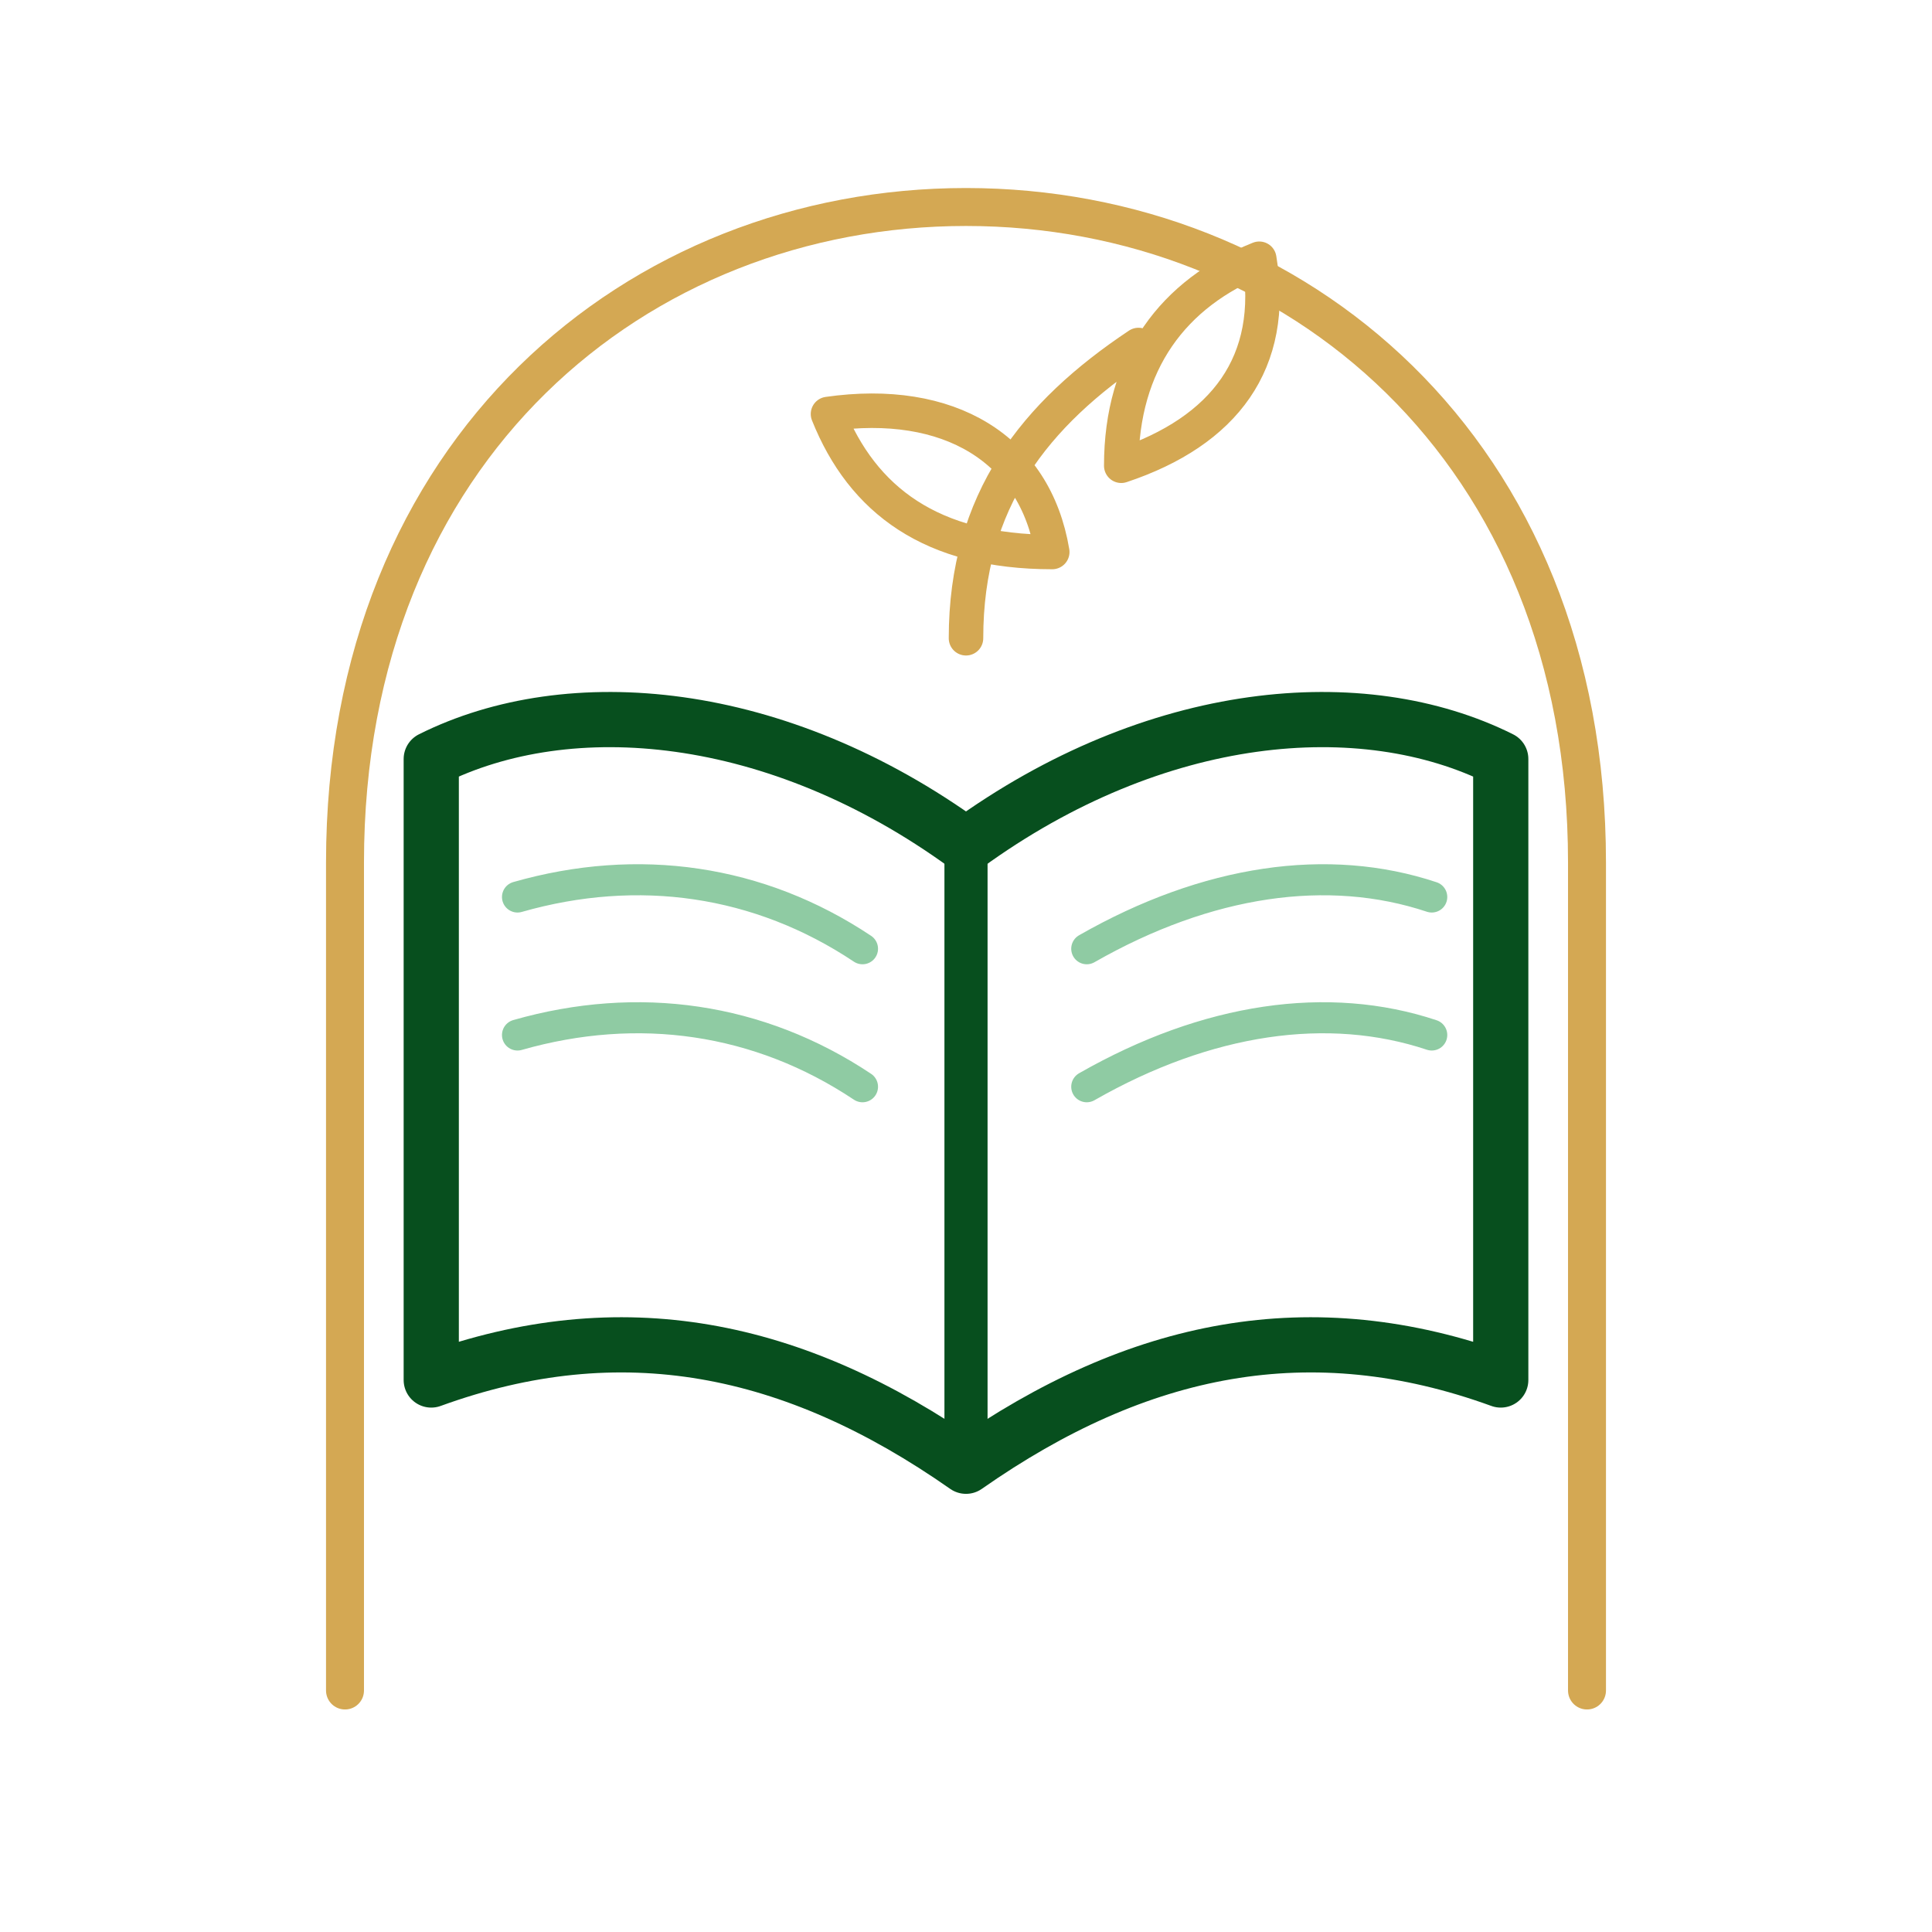
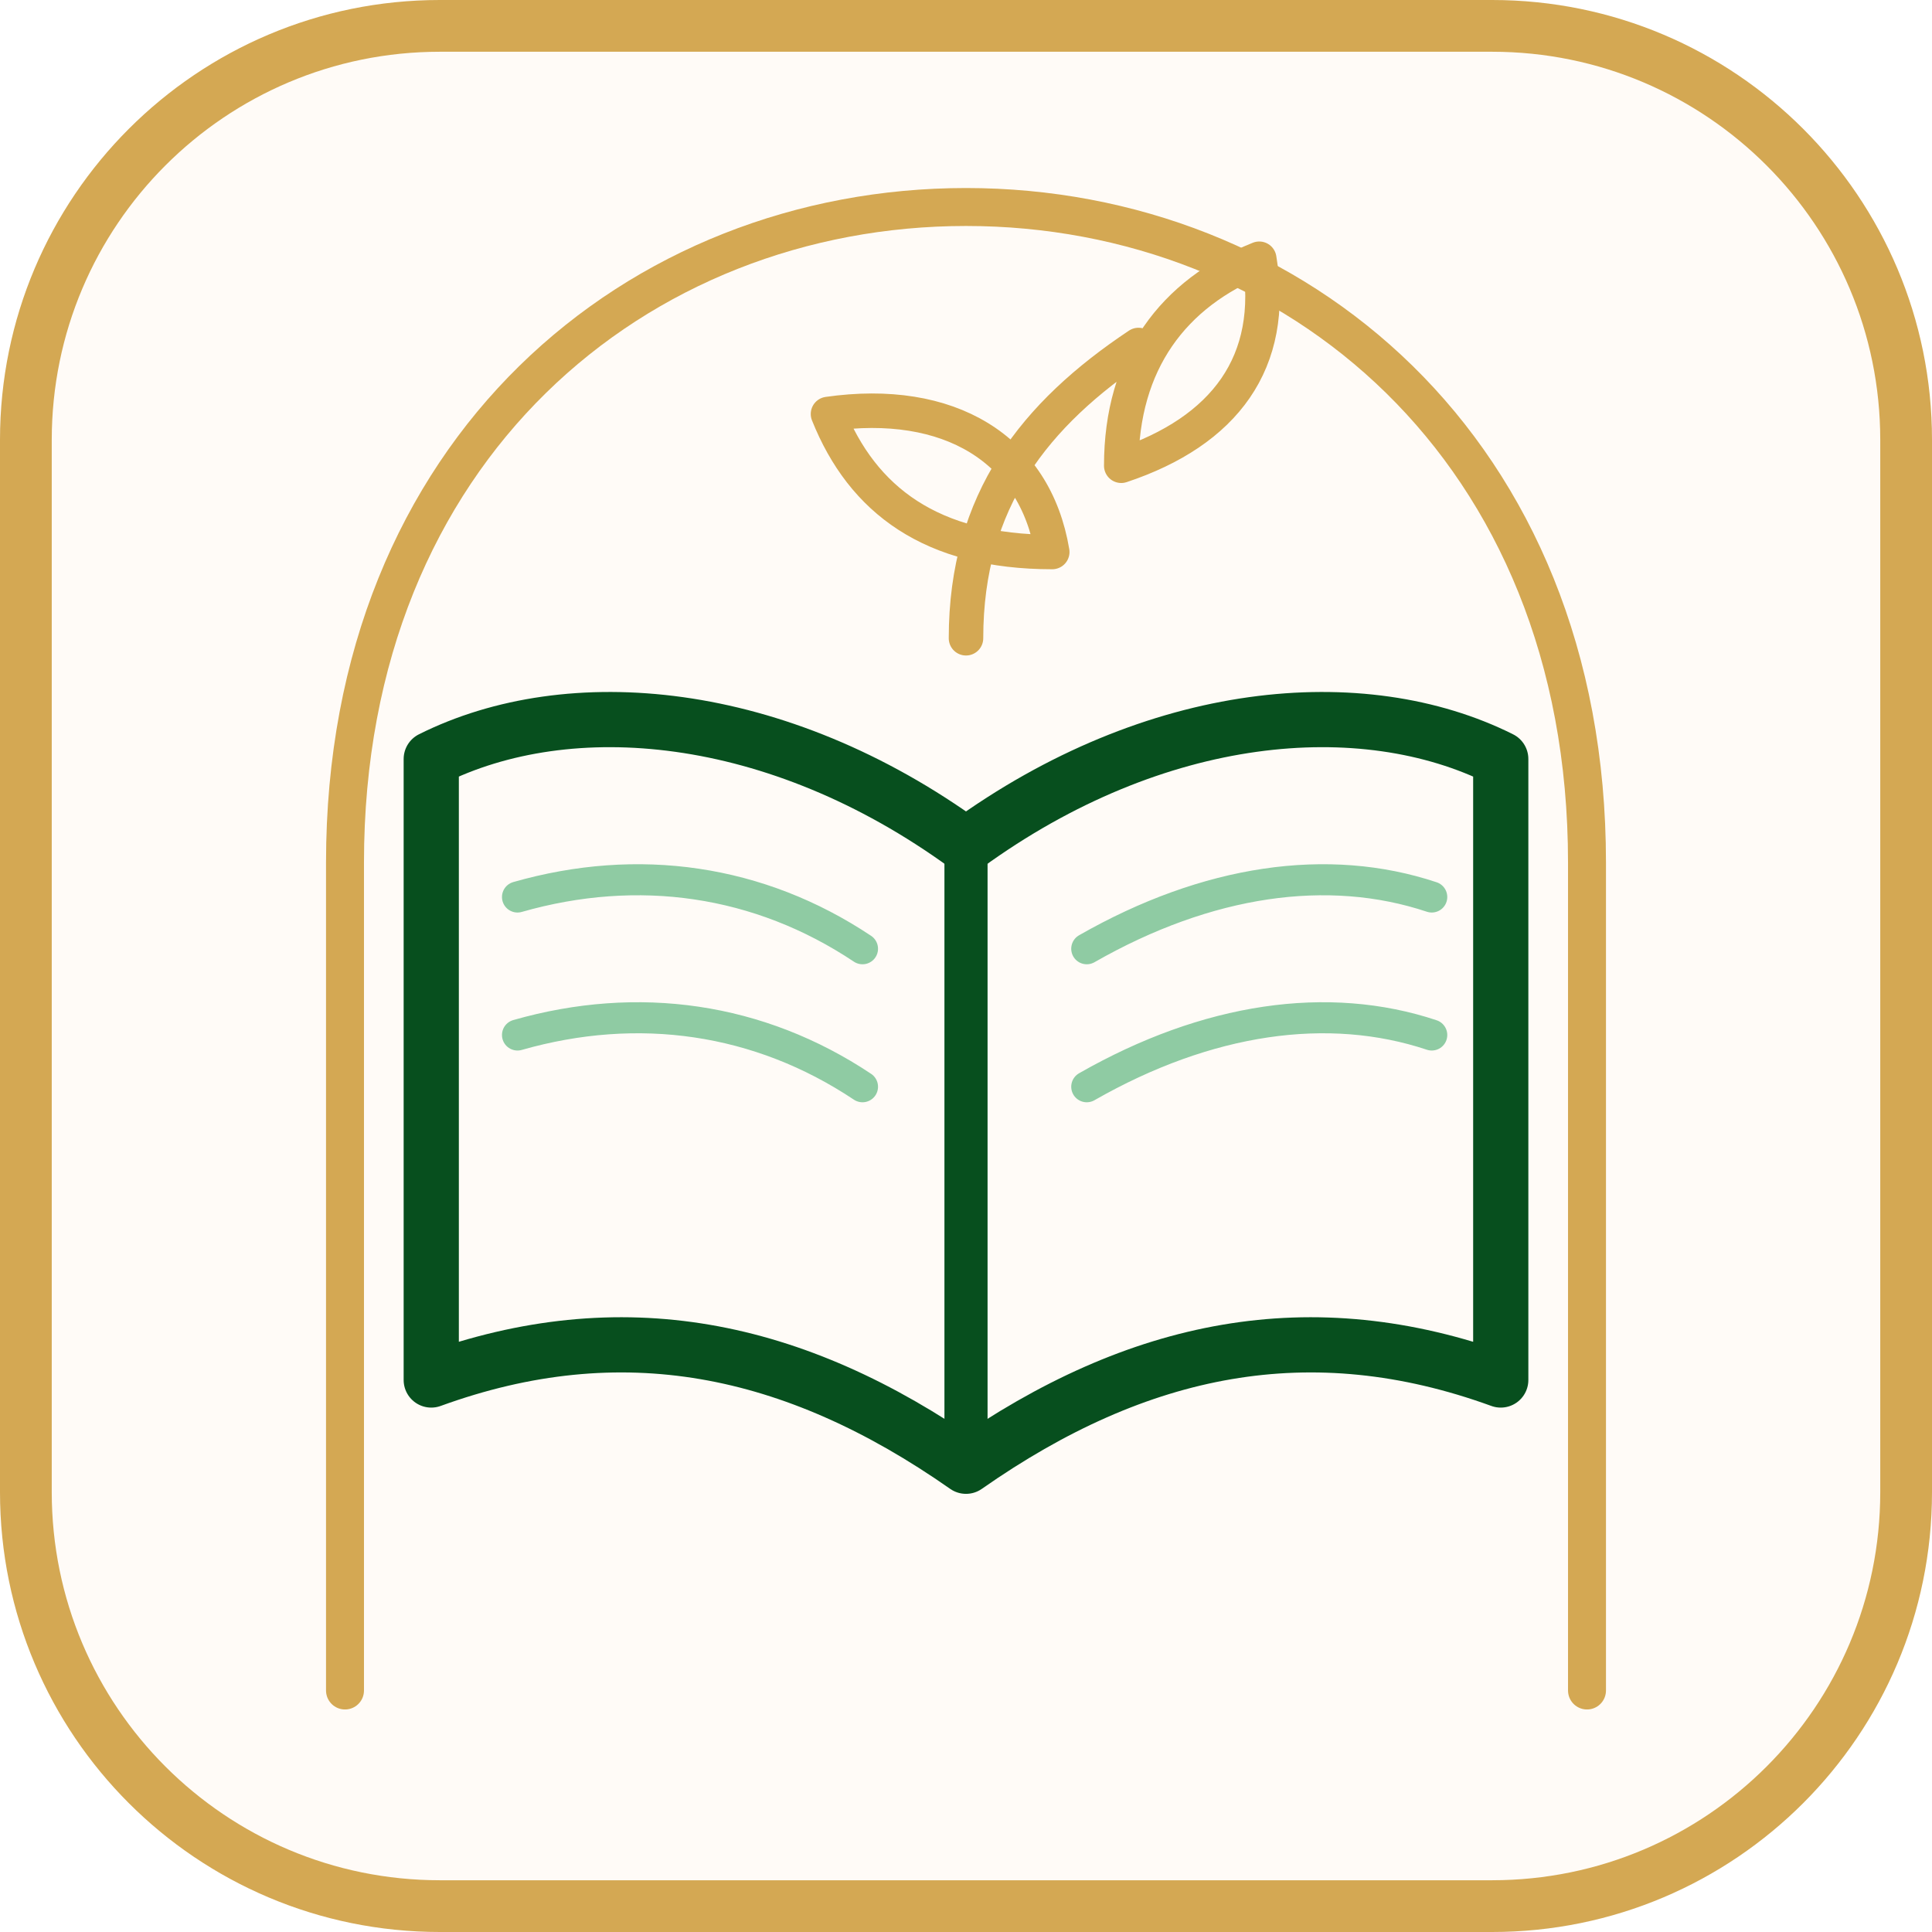
<svg xmlns="http://www.w3.org/2000/svg" width="112" height="112" viewBox="0 0 112 112" role="img" aria-label="Lexaria open-book mark">
-   <rect width="112" height="112" rx="12" fill="none" />
+   <rect x="1.5" y="1.5" width="109" height="109" rx="24" fill="#FFFBF7" stroke="#D4A853" stroke-width="3" />
  <g transform="translate(8 7)" fill="none" stroke-linecap="round" stroke-linejoin="round">
    <path d="M12 91V43C12 19 29 5 48 5s36 14 36 38v48" stroke="#D4A853" stroke-width="2.2" />
    <path d="M48 42C37 34 25 33 17 37v36c11-4 21-2 31 5 10-7 20-9 31-5V37c-8-4-20-3-31 5Z" stroke="#074F1E" stroke-width="3.2" />
    <path d="M48 42v36" stroke="#074F1E" stroke-width="2.5" />
    <path d="M22 45c7-2 14-1 20 3M22 53c7-2 14-1 20 3M55 48c7-4 14-5 20-3M55 56c7-4 14-5 20-3" stroke="#8FCBA3" stroke-width="1.8" />
    <path d="M48 30c0-8 4-13 10-17M53 25c-7 0-11-3-13-8 7-1 12 2 13 8ZM57 20c0-6 3-10 8-12 1 6-2 10-8 12Z" stroke="#D4A853" stroke-width="2" />
  </g>
</svg>
